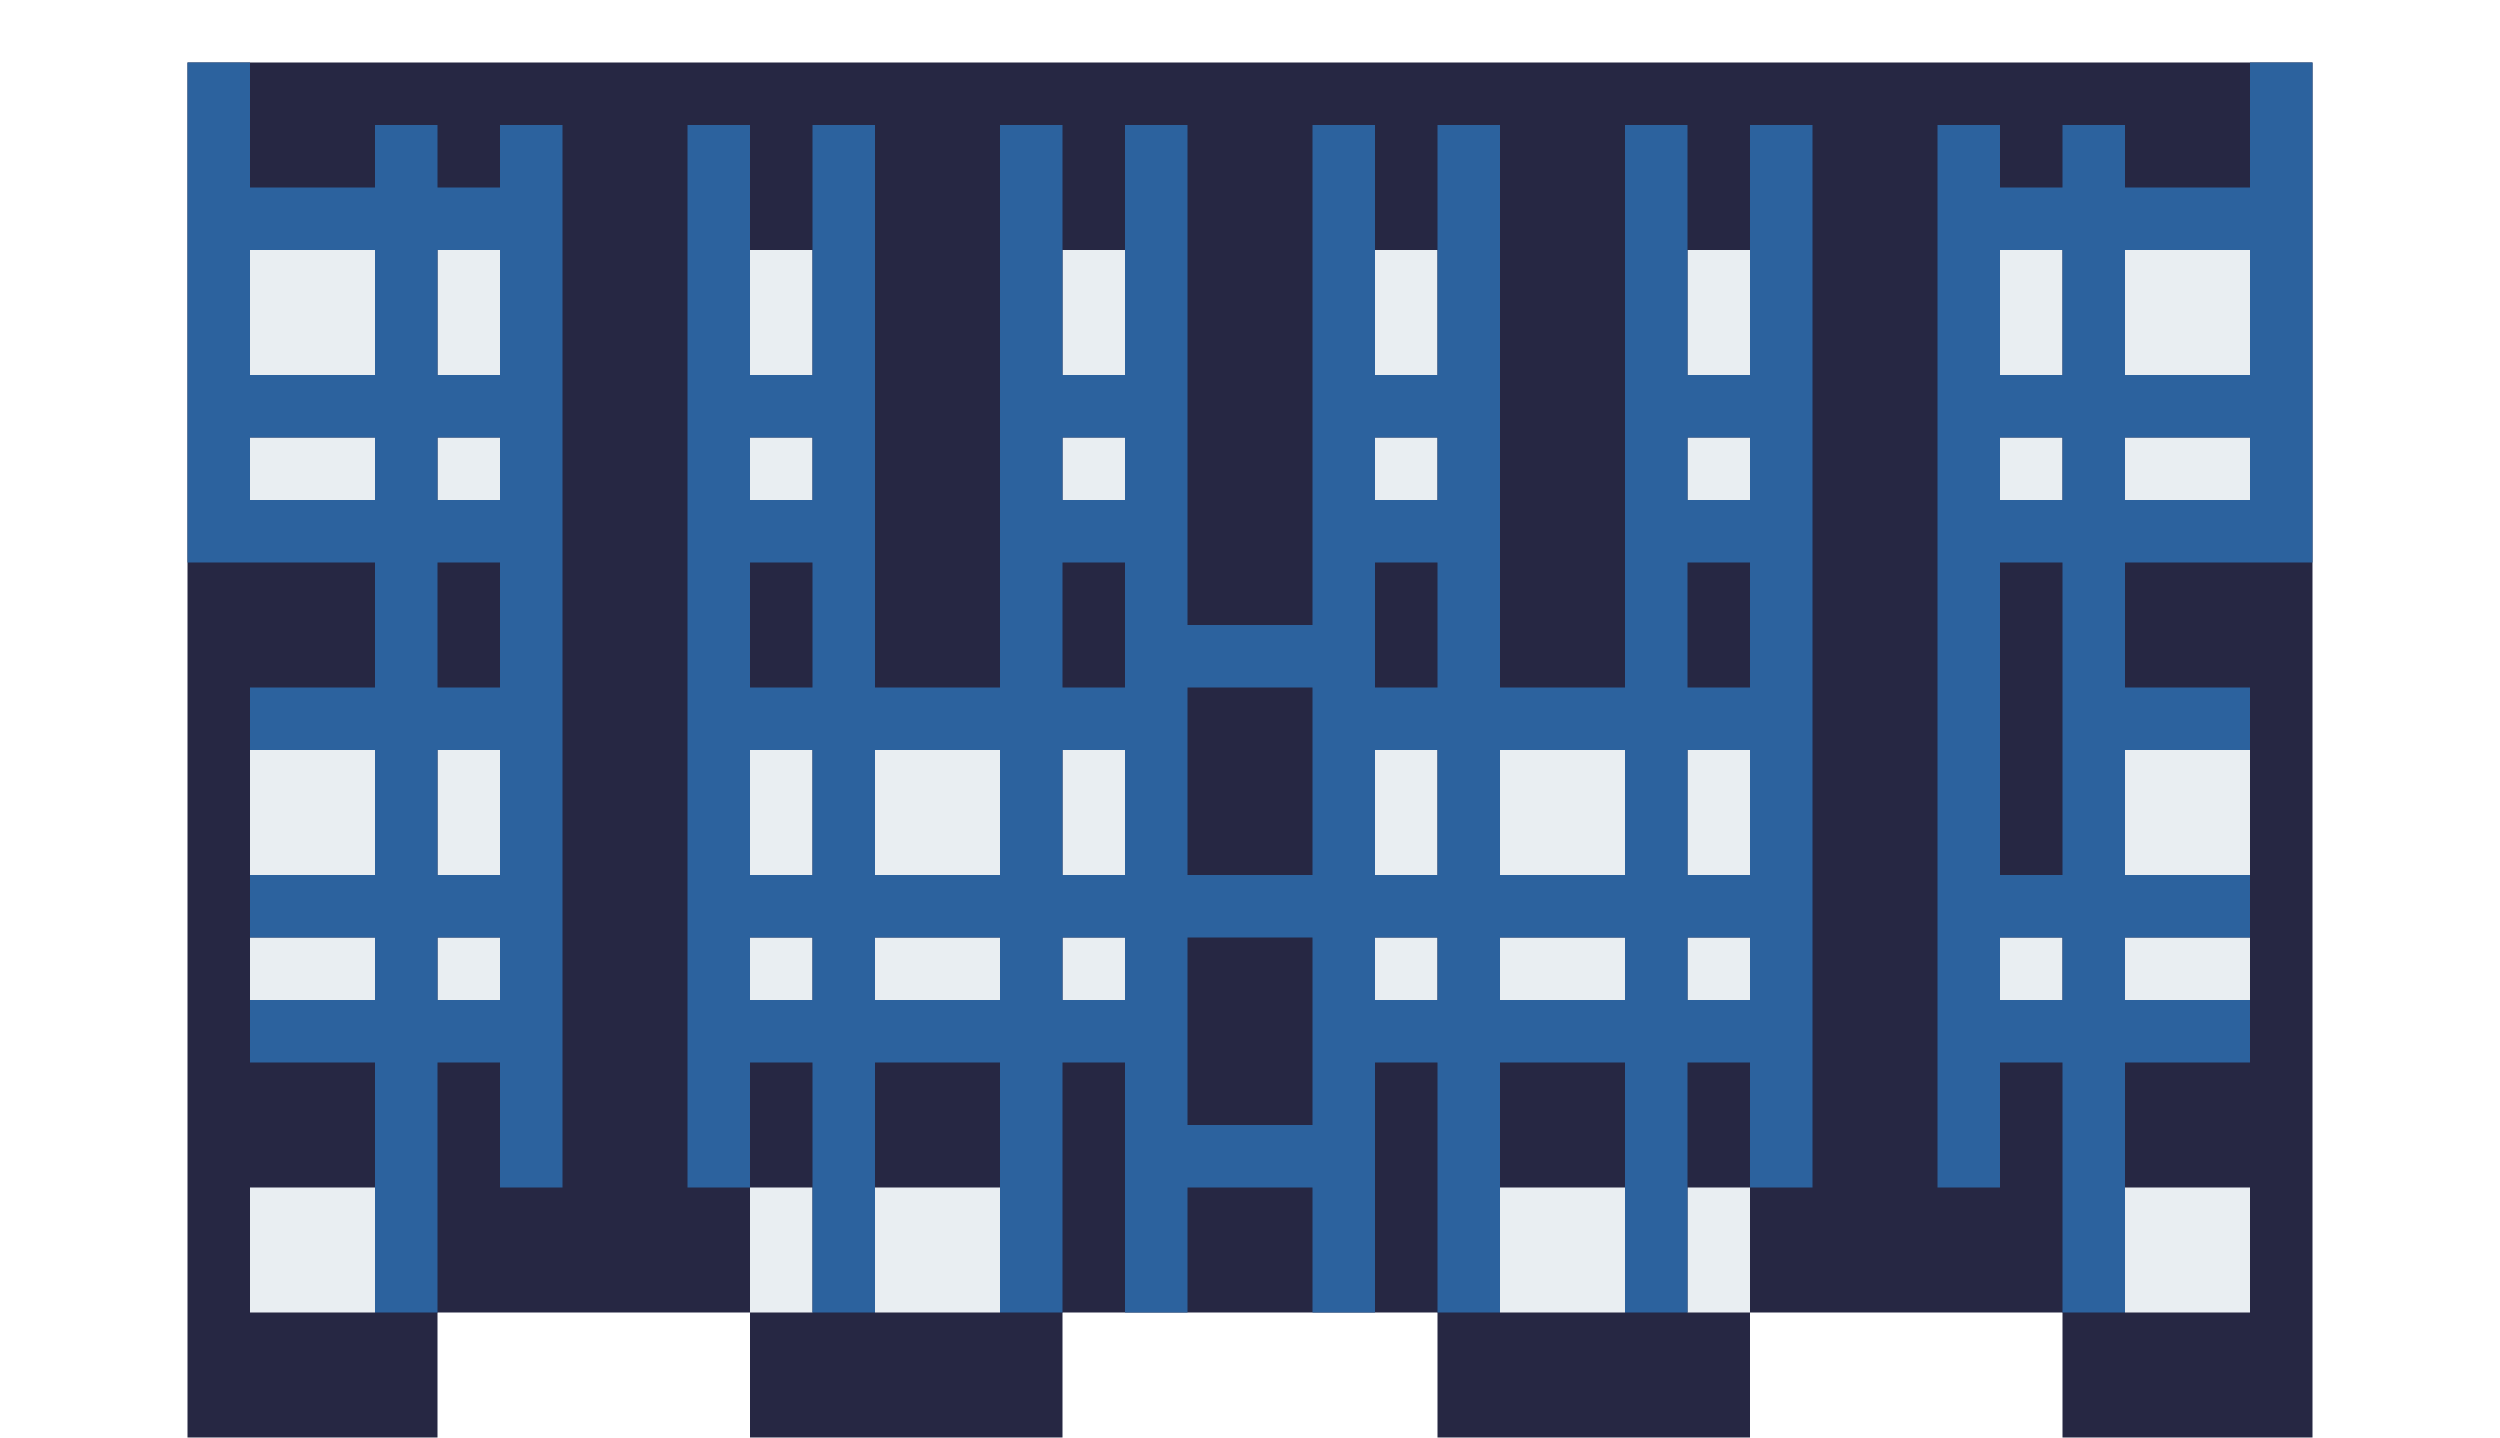
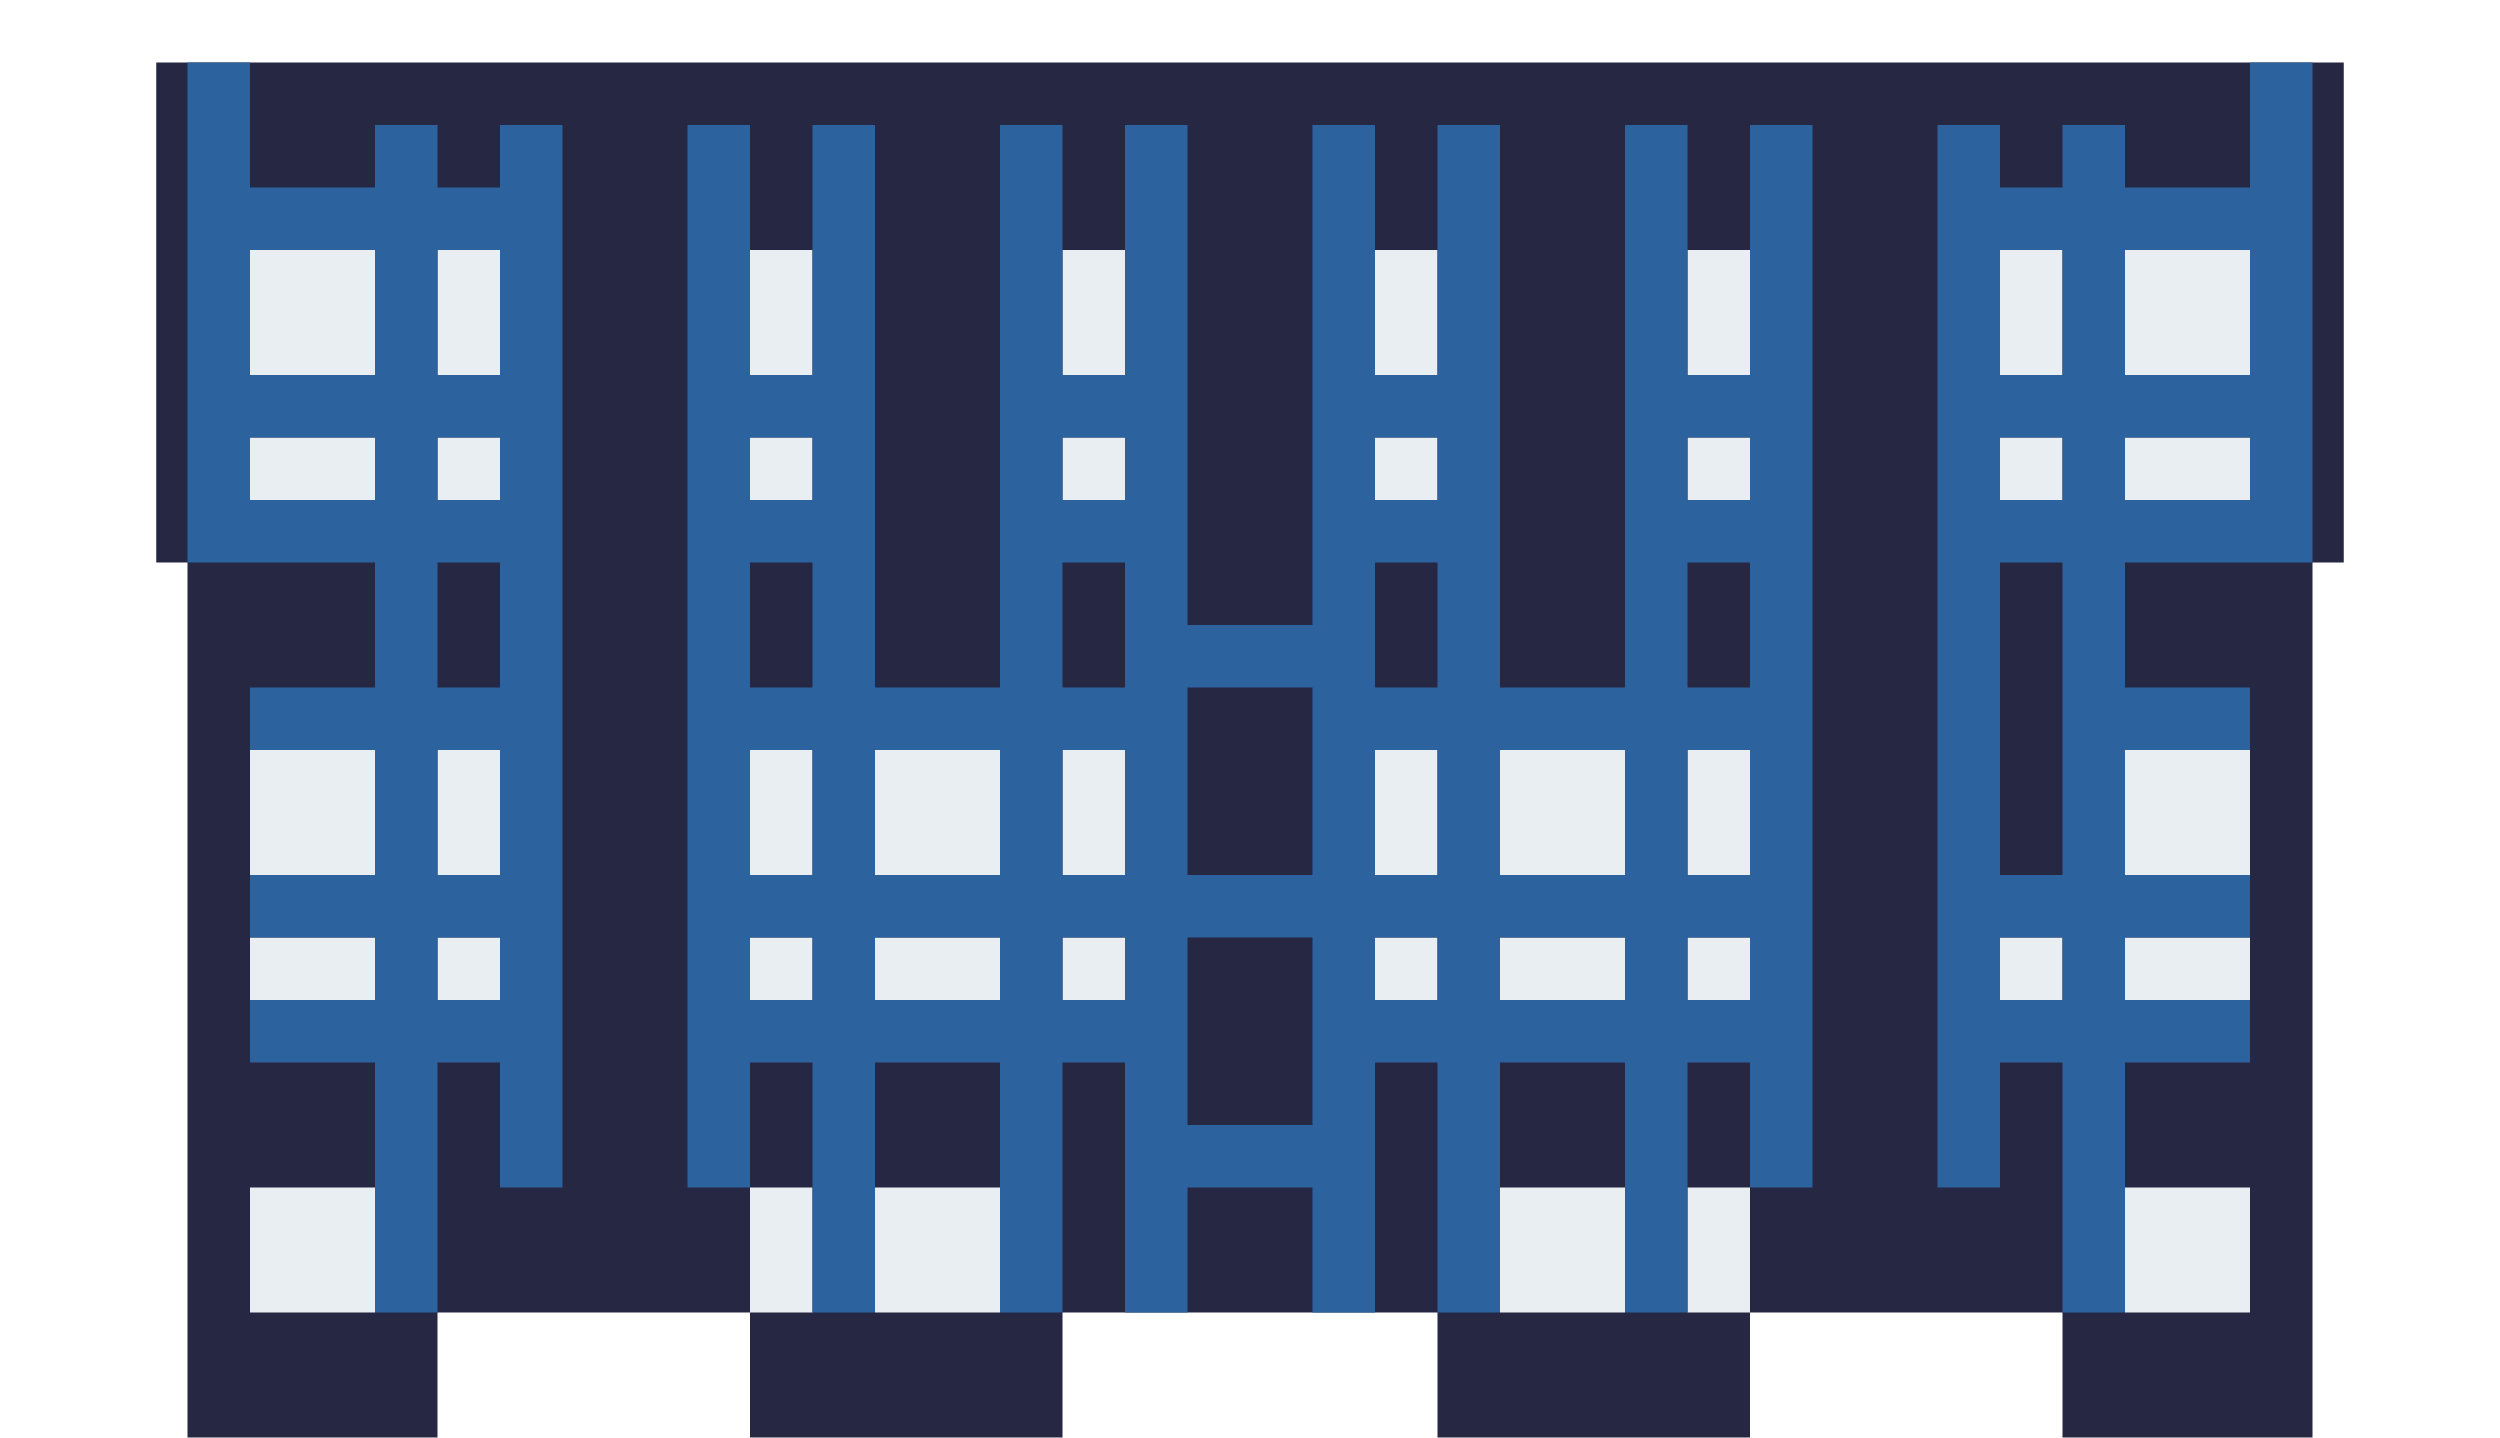
<svg xmlns="http://www.w3.org/2000/svg" viewBox="0 0 40 23">
-   <path d="M37,23h-4v-2h-5v2h-5v-2h-6v2h-5v-2H7v2H3V1h34V23z" fill="#262743" />
+   <path d="M37,23h-4v-2h-5v2h-5v-2h-6v2h-5v-2H7v2H3V9H2.5V1h35v8H37V23z" fill="#262743" />
  <path d="M7 4h1v2H7V4zm0 3h1v1H7V7zm7 8h2v1h-2v-1zm-2 0h1v1h-1v-1zm5 0h1v1h-1v-1zM7 15h1v1H7v-1zm0-3h1v2H7v-2zm25-8h1v2h-1V4zm0 3h1v1h-1V7zm0 8h1v1h-1v-1zm-8 0h2v1h-2v-1zm-2 0h1v1h-1v-1zm5 0h1v1h-1v-1zm-3-3h2v2h-2v-2zm-2-5h1v1h-1V7zm-5 0h1v1h-1V7zm5 5h1v2h-1v-2zm-5 0h1v2h-1v-2zM4 12h2v2H4v-2zm0 7h2v2H4v-2zM4 4h2v2H4V4zm0 11h2v1H4v-1zm0-8h2v1H4V7zm30-3h2v2h-2V4zm-7 8h1v2h-1v-2zm0-5h1v1h-1V7zm-5-3h1v2h-1V4zm5 0h1v2h-1V4zM12 7h1v1h-1V7zm0 5h1v2h-1v-2zm5-8h1v2h-1V4zm-5 0h1v2h-1V4zm2 15h2v2h-2v-2zm-2 0h1v2h-1v-2zm22-4h2v1h-2v-1zm0 4h2v2h-2v-2zm-10 0h2v2h-2v-2zm3 0h1v2h-1v-2zm7-7h2v2h-2v-2zm0-5h2v1h-2V7zm-20 5h2v2h-2v-2z" fill="#e9eef2" />
  <path d="M31 19h1v-2h1v4h1v-4h2v-1h-2v-1h2v-1h-2v-2h2v-1h-2V9h3V1h-1v2h-2V2h-1v1h-1V2h-1v17zm1-15h1v2h-1V4zm0 3h1v1h-1V7zm1 9h-1v-1h1v1zm0-2h-1V9h1v5zm3-6h-2V7h2v1zm0-2h-2V4h2v2zm-9-4h-1v9h-2V2h-1v4h-1V2h-1v8h-2V2h-1v4h-1V2h-1v9h-2V2h-1v4h-1V2h-1v17h1v-2h1v4h1v-4h2v4h1v-4h1v4h1v-2h2v2h1v-4h1v4h1v-4h2v4h1v-4h1v2h1V2h-1v4h-1V2zm-1 10v2h-2v-2h2zm-4 0h1v2h-1v-2zm0-5h1v1h-1V7zm0 2h1v2h-1V9zm-1 2v3h-2v-3h2zm-4 1h1v2h-1v-2zm0-5h1v1h-1V7zm0 2h1v2h-1V9zm-1 3v2h-2v-2h2zm-4-5h1v1h-1V7zm0 2h1v2h-1V9zm0 3h1v2h-1v-2zm0 4v-1h1v1h-1zm2 0v-1h2v1h-2zm3 0v-1h1v1h-1zm4 2h-2v-3h2v3zm1-2v-1h1v1h-1zm2 0v-1h2v1h-2zm4 0h-1v-1h1v1zm0-2h-1v-2h1v2zm0-3h-1V9h1v2zm0-3h-1V7h1v1zM8 3H7V2H6v1H4V1H3v8h3v2H4v1h2v2H4v1h2v1H4v1h2v4h1v-4h1v2h1V2H8v1zM4 4h2v2H4V4zm0 4V7h2v1H4zm4 8H7v-1h1v1zm0-2H7v-2h1v2zm0-3H7V9h1v2zm0-3H7V7h1v1zm0-2H7V4h1v2z" fill="#2c629e" />
</svg>
